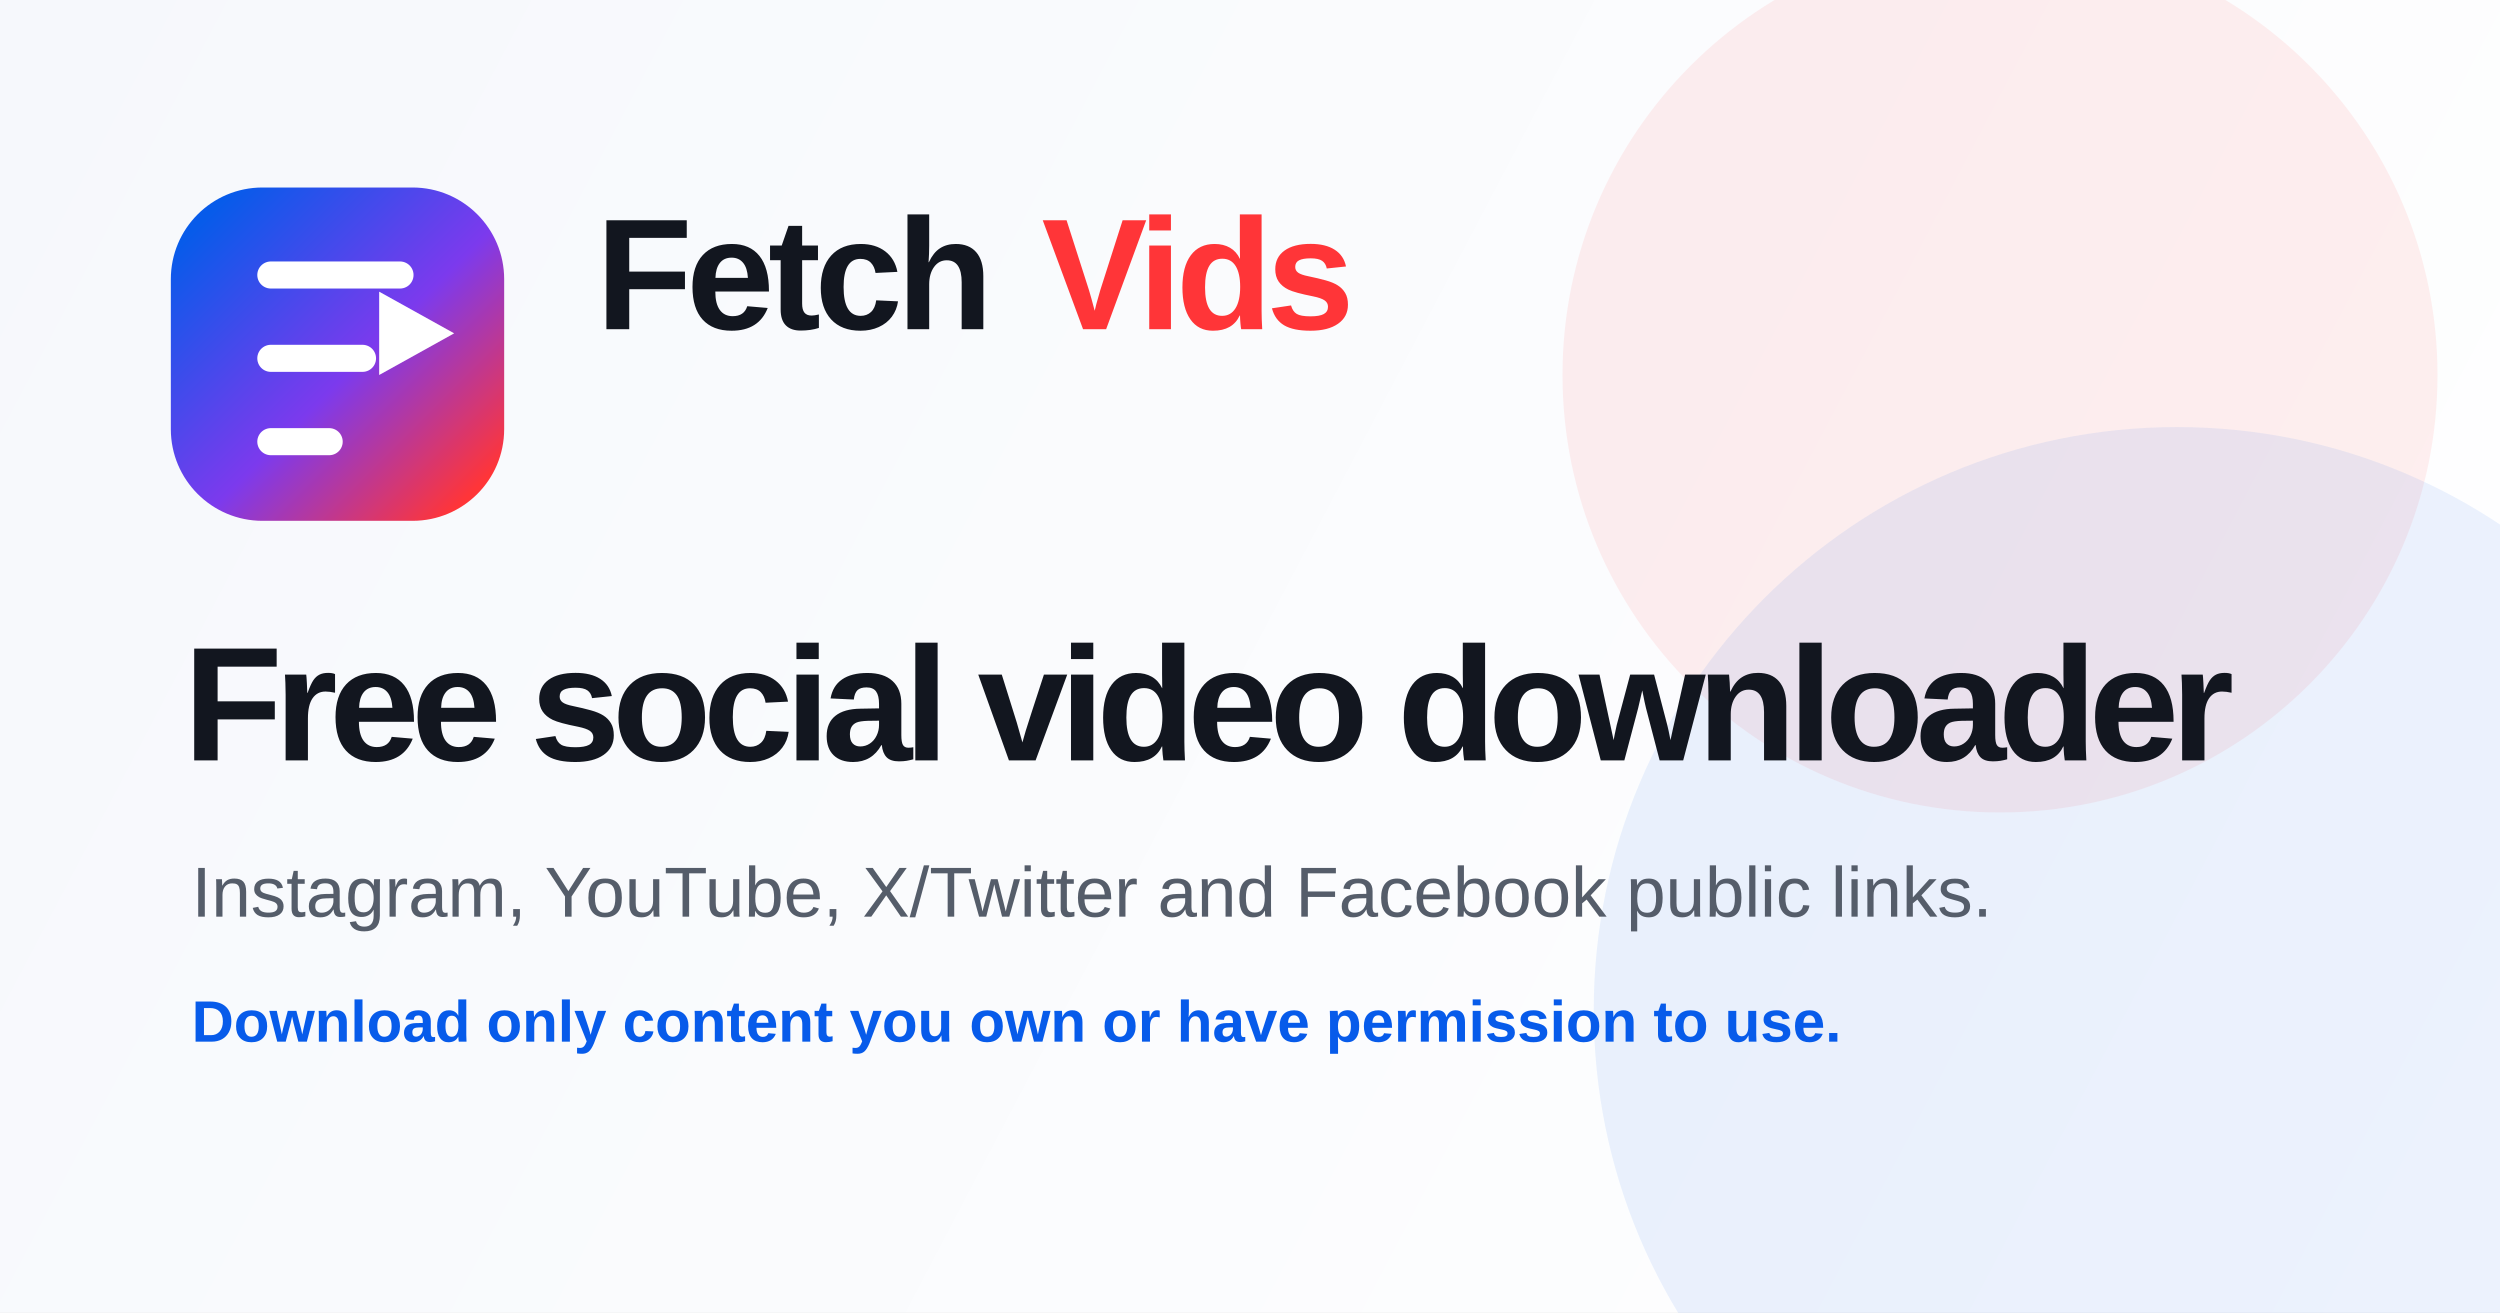
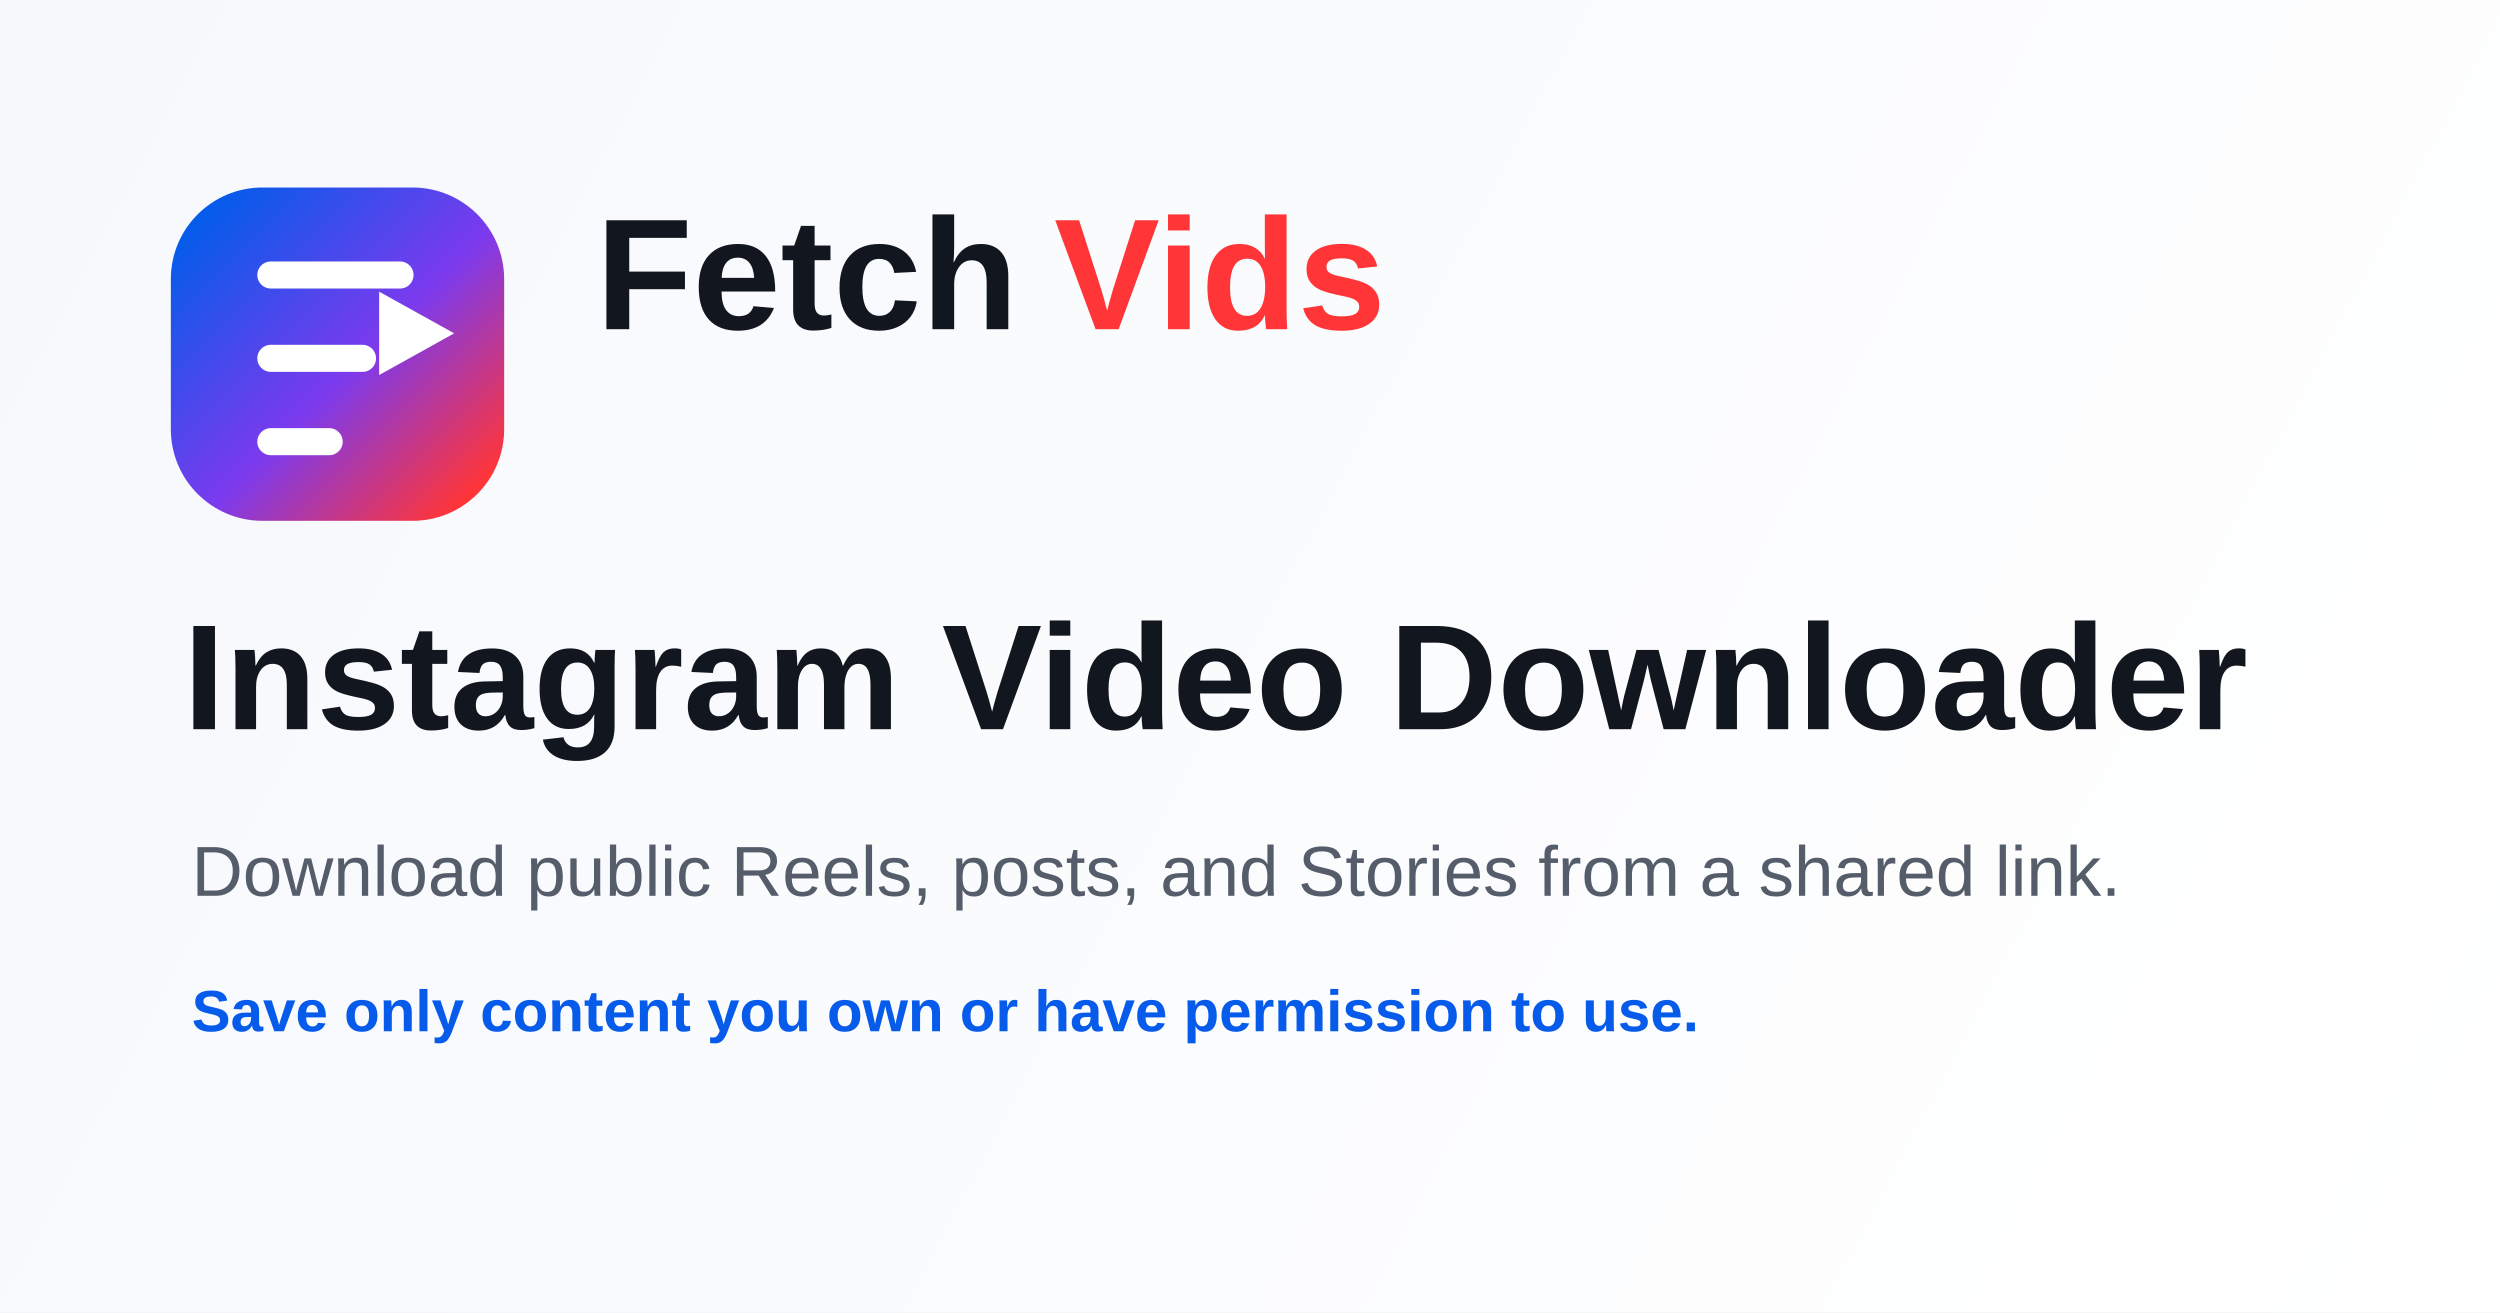
- <svg xmlns="http://www.w3.org/2000/svg" width="1200" height="630" viewBox="0 0 1200 630" role="img" aria-label="FetchVids social video downloader">
+ <svg xmlns="http://www.w3.org/2000/svg" width="1200" height="630" viewBox="0 0 1200 630" role="img" aria-label="FetchVids Instagram video downloader">
  <defs>
    <linearGradient id="bg" x1="0" y1="0" x2="1200" y2="630" gradientUnits="userSpaceOnUse">
      <stop stop-color="#f6f8fc" />
      <stop offset="1" stop-color="#ffffff" />
    </linearGradient>
    <linearGradient id="mark" x1="98" y1="105" x2="228" y2="235" gradientUnits="userSpaceOnUse">
      <stop stop-color="#075bea" />
      <stop offset=".55" stop-color="#7c3aed" />
      <stop offset="1" stop-color="#ff3538" />
    </linearGradient>
  </defs>
  <rect width="1200" height="630" fill="url(#bg)" />
-   <circle cx="960" cy="180" r="210" fill="#ff3538" opacity=".08" />
-   <circle cx="1045" cy="485" r="280" fill="#075bea" opacity=".08" />
  <rect x="82" y="90" width="160" height="160" rx="44" fill="url(#mark)" />
  <path d="M130 132h62M130 172h44M130 212h28" fill="none" stroke="#fff" stroke-width="13" stroke-linecap="round" stroke-linejoin="round" />
  <path d="M182 180v-40l36 20-36 20Z" fill="#fff" />
-   <text x="286" y="158" fill="#12161f" font-family="Arial, sans-serif" font-size="76" font-weight="800" letter-spacing="-3">Fetch</text>
-   <text x="500" y="158" fill="#ff3538" font-family="Arial, sans-serif" font-size="76" font-weight="800" letter-spacing="-3">Vids</text>
-   <text x="88" y="365" fill="#12161f" font-family="Arial, sans-serif" font-size="78" font-weight="800" letter-spacing="-4">Free social video downloader</text>
-   <text x="92" y="440" fill="#555d6a" font-family="Arial, sans-serif" font-size="34">Instagram, YouTube, X/Twitter and Facebook public links.</text>
-   <text x="92" y="500" fill="#075bea" font-family="Arial, sans-serif" font-size="28" font-weight="700">Download only content you own or have permission to use.</text>
+   <text x="286" y="158" fill="#12161f" font-family="Arial, sans-serif" font-size="76" font-weight="800">Fetch</text>
+   <text x="506" y="158" fill="#ff3538" font-family="Arial, sans-serif" font-size="76" font-weight="800">Vids</text>
+   <text x="88" y="350" fill="#12161f" font-family="Arial, sans-serif" font-size="72" font-weight="800">Instagram Video Downloader</text>
+   <text x="92" y="430" fill="#555d6a" font-family="Arial, sans-serif" font-size="34">Download public Reels, posts, and Stories from a shared link.</text>
+   <text x="92" y="495" fill="#075bea" font-family="Arial, sans-serif" font-size="28" font-weight="700">Save only content you own or have permission to use.</text>
</svg>
